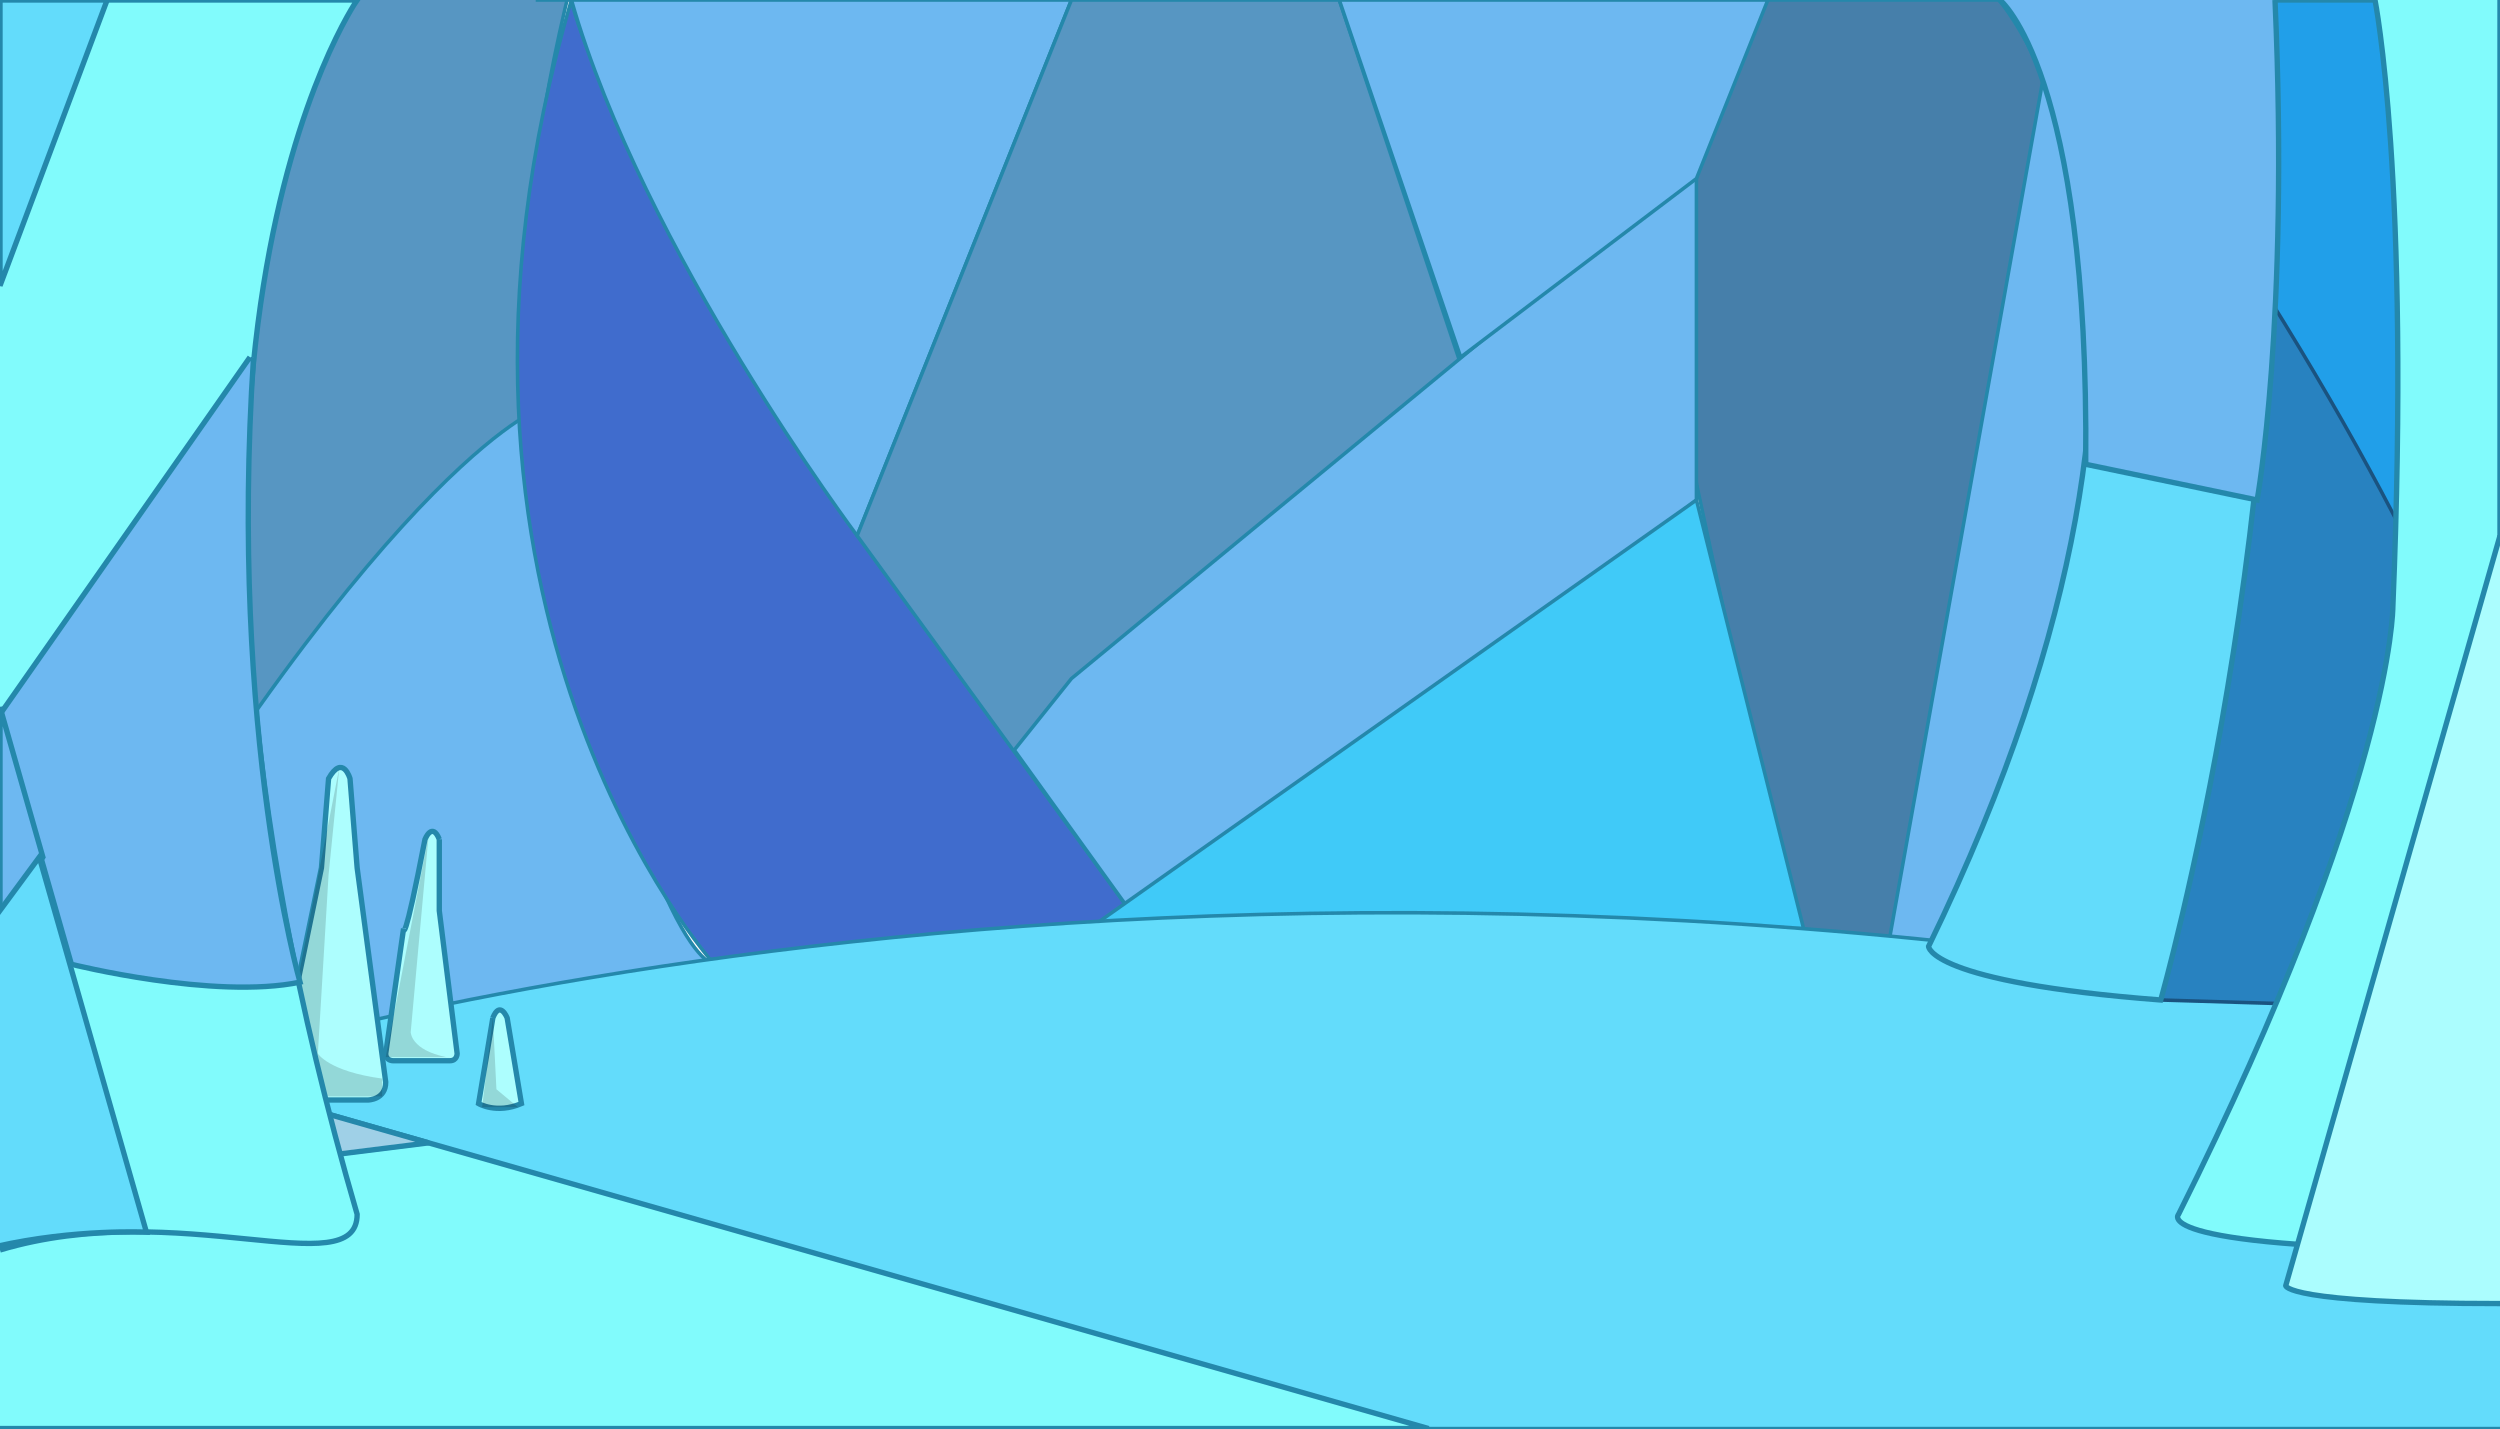
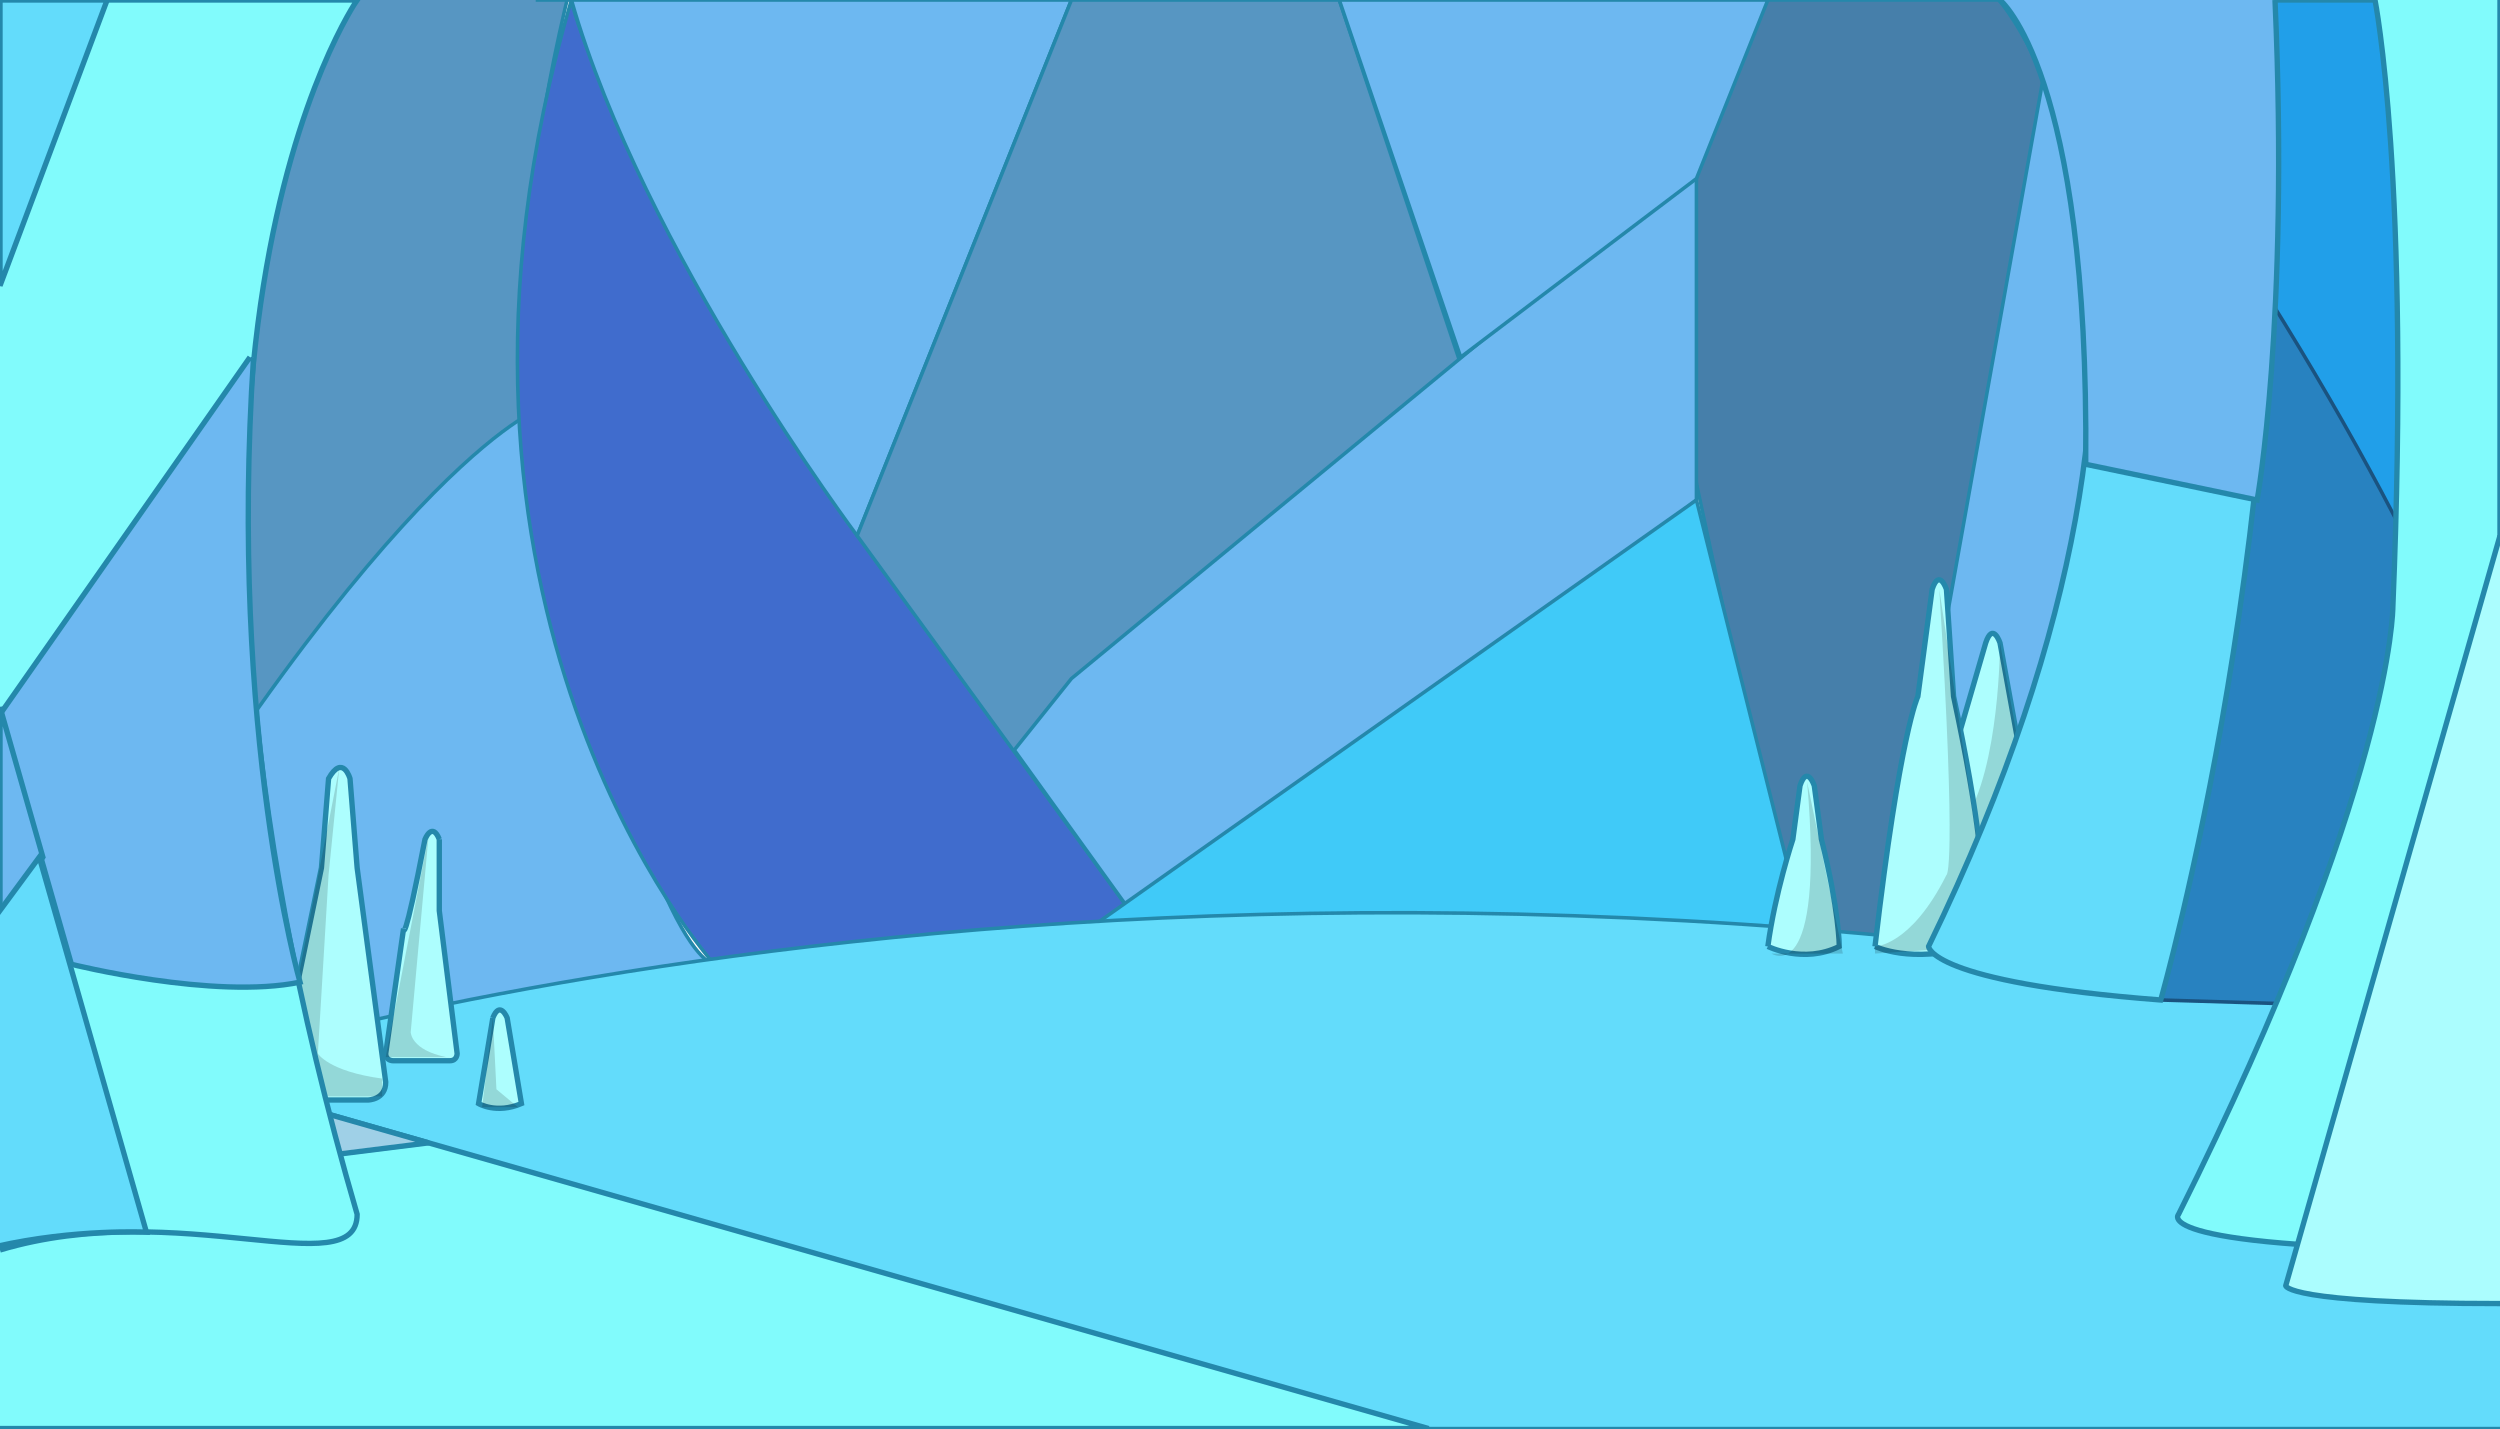
<svg xmlns="http://www.w3.org/2000/svg" height="400" viewBox="0 0 700 400" preserveAspectRatio="xMinYMin meet">
    //background
        //blue
        <path d="M 575 0                 c 0 0, 0 0, 50 0                 c 0 0, 0 0, 0 280                 c 0 0, 0 0, -100 0                 " stroke="#2488AB" fill="#6db8f1" />
        //dark blue
        <path d="M 496 0                 c 0 0, 0 0, 80 0                 c 0 0, 0 0, -50 280                 c 0 0, 0 0, -20 0                 c 0 0, 0 0, -60 -280                 z                 " stroke="#2488AB" fill="#467FAA" />
        //light grey
        <path d="M 0 315                 c 0 0, 80 -150, 150 -200                 c 0 0, -10 -40, 10 -120                 c 0 0, 0 0, -160 0                 z                 " stroke="#2488AB" fill="#5796C2" />
        //blue
        <path d="M 0 315                 c 0 0, 0 0, 200 -45                 c 0 0, -20 0, -50 -155                 c 0 0, -50 20, -150 200                 z                 " stroke="#2488AB" fill="#6db8f1" />
        //dark blue
        <path d="M 160 0                 c 0 0, 10 60, 170 270                 c 0 0, 0 0, -130 0                 c 0 0, -90 -100, -40 -270                 z                 " stroke="#2488AB" fill="#406CCD" />
        //blue
        <path d="M 150 0                 c 0 0, 0 0, 150 0                 c 0 0, 0 0, -60 150                 c 0 0, -60 -80, -80 -150                 z                 " stroke="#2488AB" fill="#6db8f1" />
        //light grey
        <path d="M 300 0                 c 0 0, 0 0, 75 0                 c 0 0, 0 0, 50 150                 c 0 0, 0 0, -105 110                 c 0 0, 0 0, -80 -110                 z                 " stroke="#2488AB" fill="#5796C2" />
        //blue
        <path d="M 470 50                 c 0 0, 0 0, -170 140                 c 0 0, 0 0, -16 20                 c 0 0, 0 0, 36 50                 c 0 0, 0 0, 155 -120                 c 0 0, 0 0, 0 -90                 z                 " stroke="#2488AB" fill="#6db8f1" />
        //light blue
        <path d="M 475 140                 c 0 0, 0 0, 30 120                 c 0 0, 0 0, -200 0                 z                 " stroke="#2488AB" fill="#40CAF8" />
        //blue
        <path d="M 375 0                 c 0 0, 0 0, 120 0                 c 0 0, 0 0, -20 50                 c 0 0, 0 0, -66 50                 z                 " stroke="#2488AB" fill="#6db8f1" />
    //floor
    <g>
    //blue
        <path d="M 50 300                 c 0 0, 300 -100, 700 0                 c 0 0, 0 0, 0 100                 c 0 0, 0 0, -350 0                 z                 " stroke="#2488AB" fill="#63DCFB" />
    //light-blue
        <path d="M 0 315                 c 0 0, 0 0, 50 -15                 c  0 0, 0 0, 350 100                 c 0 0, 0 0, -400 0                 " stroke="#2488AB" stroke-width="1.5" fill="#81FBFC" />
    //light-grey
        <path d="M 50 300                 c 0 0, 0 0, 70 20                 c 0 0, 0 0, -120 15                 z                 " stroke="#2488AB" stroke-width="1.5" fill="#9FD0E7" />
    //icicles
            // big left
            <path d="M 78 308                     c 0 0, 0 0, 25 0                     c 0 0, 5 0, 5 -5                     c 0 0, 0 0, -8 -60                     c 0 0, 0 0, -2 -25                     c 0 0, -2 -7, -6 0                     c 0 0, 0 0, -2 25                     c 0 0, 0 0, -12 58                     c 0 0, -2 5, 2 8                                          " stroke="#2488AB" stroke-width="1.5" fill="#ADFEFE" />
            //shadow
            <path d="M 95 215                     c 0 0, 0 0, -3 30                     c 0 0, 0 0, -3 50                     c 0 0, 3 5, 18 7                     c 0 0, 0 0, 0 5                     c 0 0, 0 0, -30 0                     z                     " fill-opacity="0.15" />
    //columns
        
        <path d="M 0 0                 c 0 0, 0 0, 100 0                 c 0 0, -70 100, 0 340                 c 0 20, -50 -5, -100 10                 " stroke="#2488AB" stroke-width="1.5" fill="#81FBFC" />
        // dark blue
        <path d="M 70 100                 c 0 0, 0 0, -70 100                 c 0 0, 0 0, 20 70                 c 0 0, 40 10, 64 5                 c 0 0, -20 -70, -13 -175                 " stroke="#2488AB" stroke-width="1.5" fill="#6db8f1" />
    <path d="M 12 240                 c 0 0, 0 0, -12 18                 c 0 0, 0 0, 0 -60                 z                 " stroke="#2488AB" stroke-width="1.5" fill="#6db8f1" />
        //blue
        <path d="M 11 240                 c 0 0, 0 0, 30 105                 c 0 0, -20 -1, -42 4                 c 0 0, 0 0, -2 -90                 z                 " stroke="#2488AB" stroke-width="1.5" fill="#63DCFB" />
    <path d="M 0 0                 c 0 0, 0 0, 30 0                 c 0 0, 0 0, -30 80                 z                 " stroke="#2488AB" stroke-width="1.5" fill="#63DCFB" />
    <path d="M 630 0                     c 0 0, 0 0, 70 0                     c 0 0, 0 0, 0 250                     c 0 0, 0 0, -50 0                     " stroke="#2488AB" stroke-width="1.5" fill="#219FE9" />
    <path d="M 630 0                     c 0 0, 0 0, -25 280                     c 0 0 , 0 0, 100 3                     c 0 0, 30 -40, -70 -200                     z                     " stroke="#1A5380" fill="#2882C0" />
-     <path d="M 560 0                     c 0 0, 70 80, -20 265                     c 0 0, 0 10, 65 15                     c 0 0, 40 -140, 30 -280                     z                     " stroke="#2488AB" stroke-width="1.5" fill="#63DCFB" />
-     <path d="M 560 0                         c 0 0, 25 20, 24 130                         c 0 0, 0 0, 48 10                         c 0 0, 9 -50, 5 -140                         " stroke="#2488AB" stroke-width="1.5" fill="#6db8f1" />
+         //icicles
+             //medium
+             <path d="M 540 235                     c 0 0, 0 0, 30 0                     c 0 0, 0 0, -10 -55                     c 0 0, -2 -6, -4 0                      c 0 0, 0 0, -16 55                     " stroke="#2488AB" stroke-width="1.5" fill="#ADFEFE" />
+             //shadow
+             <path d="M 540 235                     c 0 0, 0 0, 30 0                     c 0 0, 0 0, -10 -55                     c 0 0, 0 35, -10 50                     " sttroke="red" fill-opacity="0.15" />
+             // big
+             <path d="M 525 265                     c 0 0, 10 5, 27 0                     c 0 0, 10 0, -5 -70                     c 0 0, 0 0, -2 -30                     c 0 0, -2 -6, -4 0                     c 0 0, 0 0, -4 30                      c 0 0, -5 10, -12 70                     " stroke="#2488AB" stroke-width="1.5" fill="#ADFEFE" />
+             //shadow
+             <path d="M 525 265                     c 0 0, 10 0, 20 -20                     c 0 0 , 3 0,  -2 -80                     c 0 0, 0 0, 12 80                     c 0 0, 0 0, 0 20                     c 0 0, 0 0, -30 2                     " sttroke="red" fill-opacity="0.15" />
+              //small
+             <path d="M 495 265                     c 0 0, 10 5, 20 0                     c 0 0 , 0 -10, -5 -30                     c 0 0 , 0 0, -2 -15                     c 0 0 , -2 -6, -4 0                     c 0 0 , 0 0, -2 15                     c 0 0 , -5 15, -7 30                      " stroke="#2488AB" stroke-width="1.5" fill="#ADFEFE" />
+             //shadow
+             <path d="M 506 219                     c 0 0, 0 0, 10 48                     c 0 0, 0 0, -20 0                     c 0 0, 15 10, 10 -48                     " sttroke="red" fill-opacity="0.15" />
+             ///
+             <path d="M 560 0                     c 0 0, 70 80, -20 265                     c 0 0, 0 10, 65 15                     c 0 0, 40 -140, 30 -280                     z                     " stroke="#2488AB" stroke-width="1.5" fill="#63DCFB" />
+     <path d="M 560 0                     c 0 0, 25 20, 24 130                     c 0 0, 0 0, 48 10                     c 0 0, 9 -50, 5 -140                     " stroke="#2488AB" stroke-width="1.5" fill="#6db8f1" />
    <path d="M 665 0                     c 0 0, 10 50, 5 170                     c 0 0, 0 50, -60 170                     c 0 0, -10 10, 90 10                     c 0 0, 0 0, 0 -350                     " stroke="#2488AB" stroke-width="1.5" fill="#81FBFC" />
    <path d="M 700 150                     c 0 0, 0 0, -60 210                     c 0 0, 0 5, 60 5                     " stroke="#2488AB" stroke-width="1.5" fill="#ABFDFE" />
-          //icicles
+          //icicle
            // medium left
            <path d="M 123 235                     c 0 0, 0 0, 0 20                     c 0 0, 0 0, 5 40                     c 0 0, 0 2, -2 2                     c 0 0, 0 0, -16 0                     c 0 0, -2 0, -2 -2                     c 0 0, 0 0, 5 -35                     c 0 0, 0 6, 6 -25                     c 0 0, 2 -5, 4 0                     " stroke="#2488AB" stroke-width="1.5" fill="#ADFEFE" />
            //shadow
            <path d="M 120 234                     c 0 0, 0 0, -5 55                     c 0 0, 0 5, 10 7                     c 0 0, 0 0, -17 0                     z                     " fill-opacity="0.15" />
            //small left
            <path d="M 138 285                     c 0 0, 0 0, -2 12                     c 0 0, 0 0, -2 12                     c 0 0, 5 3, 12 0                     c 0 0, 0 0, -2 -12                     c 0 0, 0 0, -2 -12                     c 0 0, -2 -5, -4 0                     " stroke="#2488AB" stroke-width="1.5" fill="#ADFEFE" />
            //shadow
            <path d="M 138 285                     c 0 0, 0 0, 1 20                     c 0 0, 0 0, 6 5                     c 0 0, 0 0, -10 0                     z                     " sttroke="red" fill-opacity="0.15" />
  </g>
</svg>
